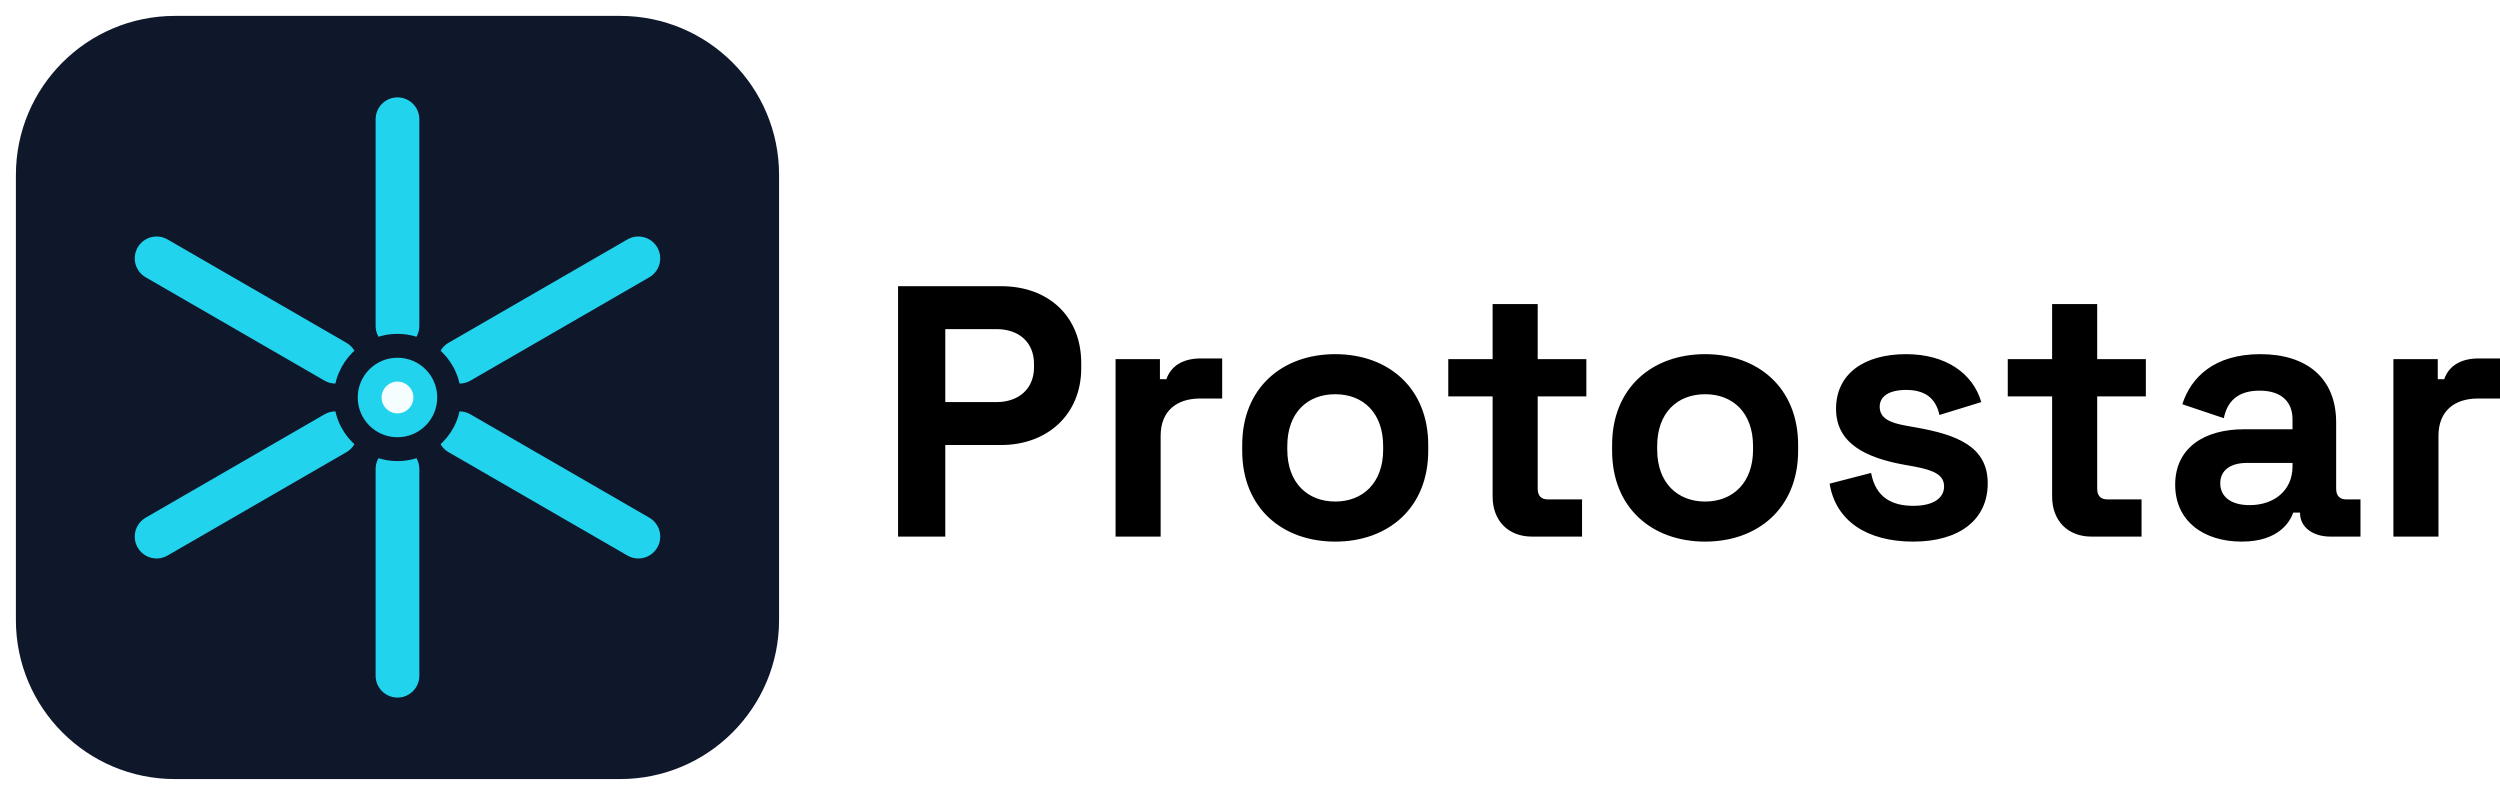
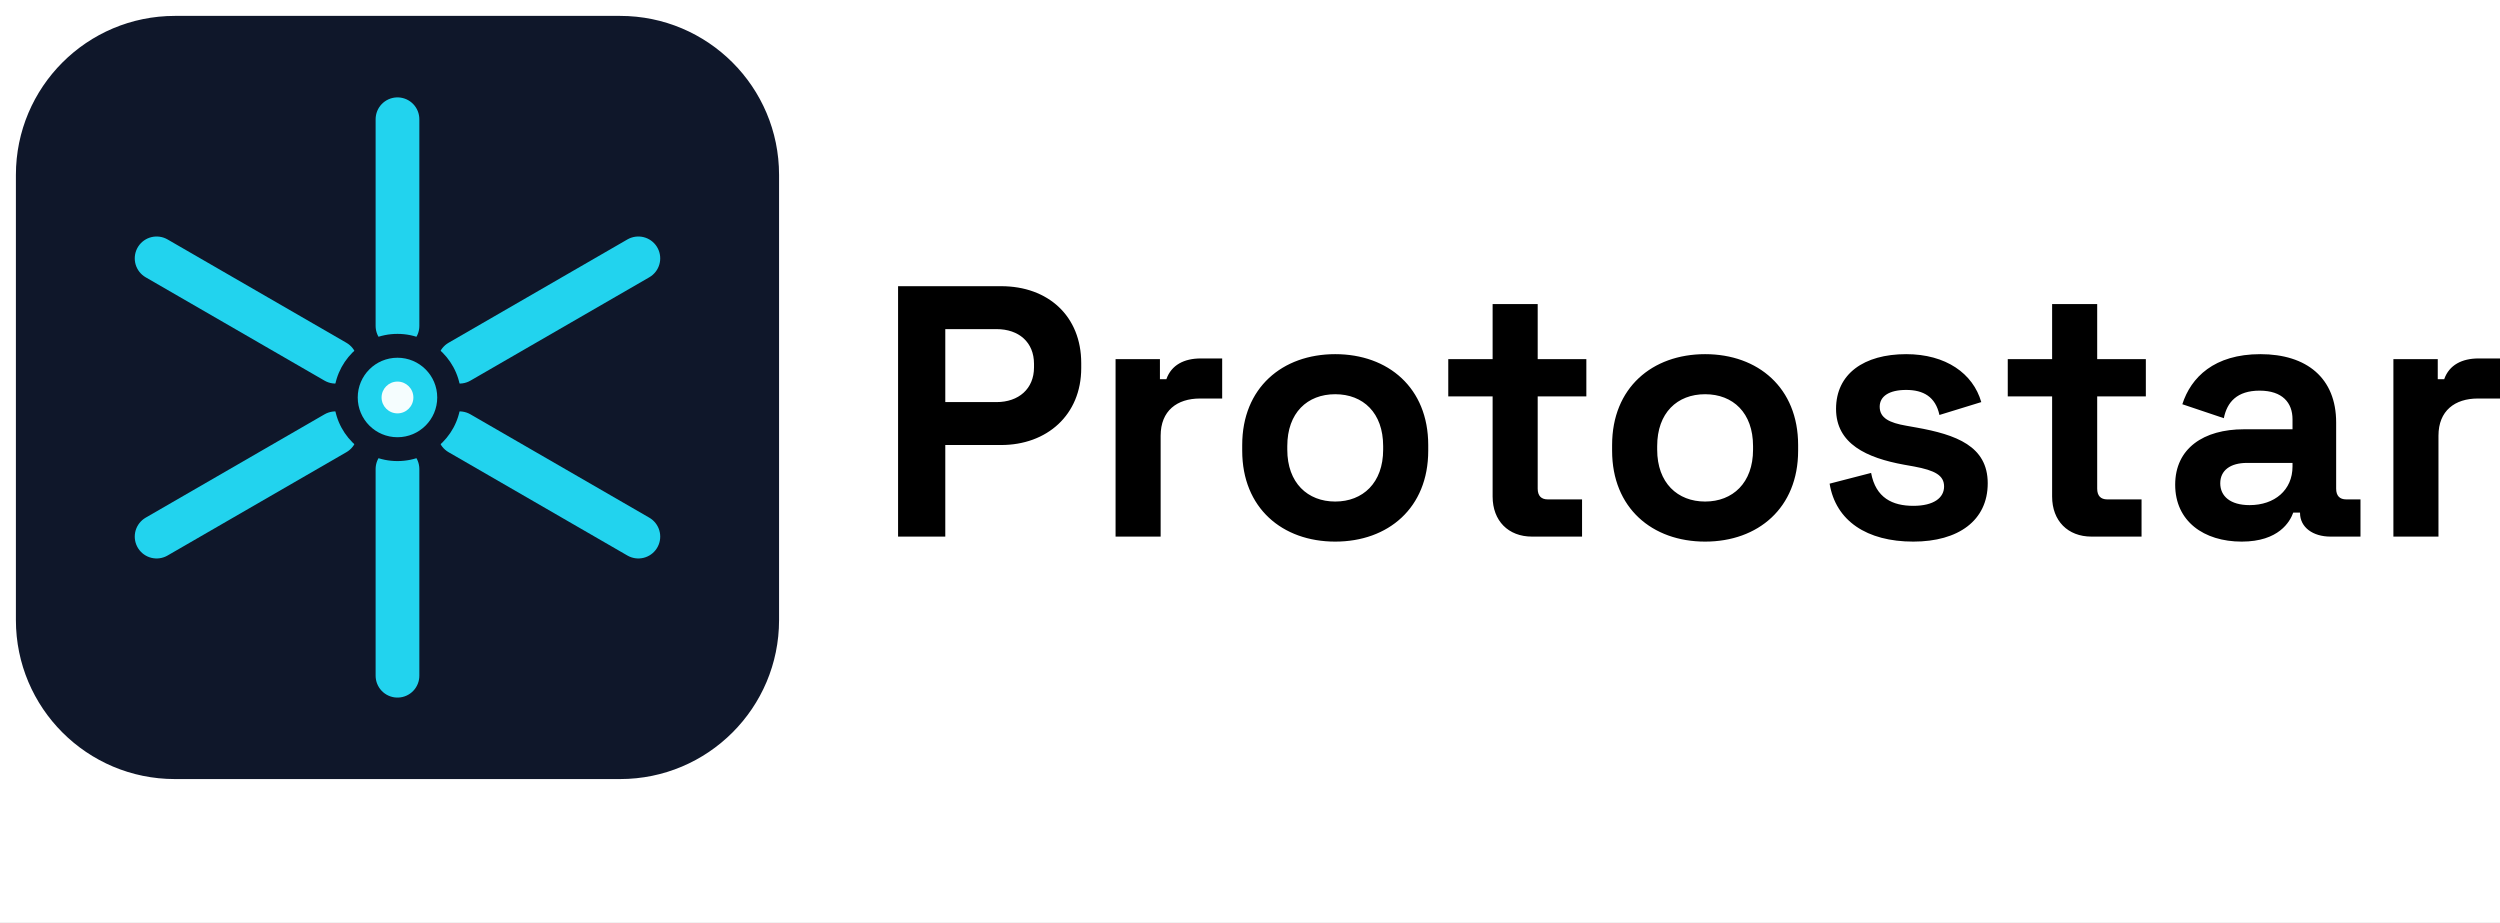
- <svg xmlns="http://www.w3.org/2000/svg" viewBox="0 0 628.96 200" width="628.96" height="200" version="1.1" id="svg9">
+ <svg xmlns="http://www.w3.org/2000/svg" viewBox="0 0 628.96 232" width="628.96" height="232" version="1.1" id="svg9">
  <defs id="defs1">
    <style id="style1">
      .wordmark {
        font: bold 90px "Space Grotesk";
        fill: black;
      }
    </style>
  </defs>
  <rect width="100%" height="100%" fill="#ffffff" id="rect1" x="0" y="0" />
  <g transform="translate(100,100)" id="g9">
    <rect x="-96" y="-96" width="192" height="192" rx="40" fill="#0f172a" id="rect2" />
    <line x1="0" y1="-70" x2="0" y2="-18" stroke="#22d3ee" stroke-width="11" stroke-linecap="round" id="line2" />
    <line x1="0" y1="70" x2="0" y2="18" stroke="#22d3ee" stroke-width="11" stroke-linecap="round" id="line3" />
    <line x1="-60.6" y1="-35" x2="-15.6" y2="-9" stroke="#22d3ee" stroke-width="11" stroke-linecap="round" id="line4" />
    <line x1="60.6" y1="35" x2="15.6" y2="9" stroke="#22d3ee" stroke-width="11" stroke-linecap="round" id="line5" />
    <line x1="60.6" y1="-35" x2="15.6" y2="-9" stroke="#22d3ee" stroke-width="11" stroke-linecap="round" id="line6" />
    <line x1="-60.6" y1="35" x2="-15.6" y2="9" stroke="#22d3ee" stroke-width="11" stroke-linecap="round" id="line7" />
    <circle cx="0" cy="0" r="16" fill="#0f172a" id="circle7" />
    <circle cx="0" cy="0" r="10" fill="#22d3ee" id="circle8" />
    <circle cx="0" cy="0" r="4" fill="#ffffff" opacity="0.95" id="circle9" />
  </g>
  <path d="m 225.94,135 h 11.88 v -23.04 h 14.04 c 11.52,0 20.16,-7.56 20.16,-19.35 V 91.35 C 272.02,79.56 263.74,72 251.86,72 h -25.92 z m 11.88,-33.84 V 82.8 h 12.87 c 5.67,0 9.45,3.33 9.45,8.73 v 0.9 c 0,5.4 -3.87,8.73 -9.45,8.73 z M 280.66,135 h 11.34 v -25.38 c 0,-6.3 4.14,-9.36 9.9,-9.36 h 5.58 V 90.18 h -5.4 c -4.14,0 -7.38,1.62 -8.64,5.22 h -1.62 v -5.04 h -11.16 z m 55.26,1.26 c 13.32,0 23.4,-8.46 23.4,-22.86 v -1.44 c 0,-14.4 -10.08,-22.86 -23.4,-22.86 -13.32,0 -23.4,8.46 -23.4,22.86 v 1.44 c 0,14.4 10.08,22.86 23.4,22.86 z m 0,-10.08 c -6.93,0 -12.06,-4.68 -12.06,-13.05 v -0.9 c 0,-8.37 5.04,-13.05 12.06,-13.05 7.02,0 12.06,4.68 12.06,13.05 v 0.9 c 0,8.37 -5.13,13.05 -12.06,13.05 z m 49.5,8.82 h 12.6 v -9.36 h -8.64 c -1.62,0 -2.52,-0.9 -2.52,-2.7 V 99.72 h 12.24 v -9.36 h -12.24 V 76.5 h -11.34 v 13.86 h -11.16 v 9.36 h 11.16 v 25.2 c 0,6.12 3.96,10.08 9.9,10.08 z m 43.56,1.26 c 13.32,0 23.4,-8.46 23.4,-22.86 v -1.44 c 0,-14.4 -10.08,-22.86 -23.4,-22.86 -13.32,0 -23.4,8.46 -23.4,22.86 v 1.44 c 0,14.4 10.08,22.86 23.4,22.86 z m 0,-10.08 c -6.93,0 -12.06,-4.68 -12.06,-13.05 v -0.9 c 0,-8.37 5.04,-13.05 12.06,-13.05 7.02,0 12.06,4.68 12.06,13.05 v 0.9 c 0,8.37 -5.13,13.05 -12.06,13.05 z m 52.38,10.08 c 11.34,0 18.72,-5.31 18.72,-14.67 0,-9.36 -7.92,-12.24 -18,-14.04 l -2.52,-0.45 c -4.14,-0.72 -6.66,-1.89 -6.66,-4.77 0,-2.61 2.34,-4.23 6.66,-4.23 4.32,0 7.38,1.71 8.37,6.3 l 10.53,-3.24 c -2.07,-7.2 -8.91,-12.06 -18.9,-12.06 -10.62,0 -17.64,4.95 -17.64,13.77 0,8.82 7.74,12.33 17.1,14.04 l 2.52,0.45 c 5.31,0.99 7.56,2.25 7.56,5.04 0,2.79 -2.52,4.86 -7.74,4.86 -5.22,0 -9.45,-1.98 -10.62,-8.28 l -10.44,2.7 c 1.53,9.36 9.36,14.58 21.06,14.58 z m 44.82,-1.26 h 12.6 v -9.36 h -8.64 c -1.62,0 -2.52,-0.9 -2.52,-2.7 V 99.72 h 12.24 v -9.36 h -12.24 V 76.5 h -11.34 v 13.86 h -11.16 v 9.36 h 11.16 v 25.2 c 0,6.12 3.96,10.08 9.9,10.08 z m 37.8,1.26 c 9.36,0 12.15,-5.04 12.96,-7.29 h 1.71 v 0.09 c 0,3.6 3.24,5.94 7.65,5.94 h 7.56 v -9.36 h -3.6 c -1.62,0 -2.52,-0.9 -2.52,-2.7 v -16.65 c 0,-11.16 -7.38,-17.19 -19.08,-17.19 -11.61,0 -17.46,5.85 -19.62,12.6 l 10.44,3.51 c 0.81,-4.05 3.33,-6.93 9,-6.93 5.76,0 8.28,3.06 8.28,7.2 V 108 h -12.24 c -10.08,0 -17.28,4.77 -17.28,13.95 0,9.18 7.2,14.31 16.74,14.31 z m 1.98,-9.18 c -4.86,0 -7.38,-2.25 -7.38,-5.49 0,-3.24 2.52,-5.13 6.75,-5.13 h 11.43 v 0.9 c 0,5.94 -4.5,9.72 -10.8,9.72 z m 36.18,7.92 h 11.34 v -25.38 c 0,-6.3 4.14,-9.36 9.9,-9.36 h 5.58 V 90.18 h -5.4 c -4.14,0 -7.38,1.62 -8.64,5.22 h -1.62 v -5.04 h -11.16 z" id="text9" style="font-style:normal;font-variant:normal;font-weight:bold;font-stretch:normal;font-size:90px;line-height:normal;font-family:'Space Grotesk'" class="wordmark" aria-label="Protostar" />
</svg>
